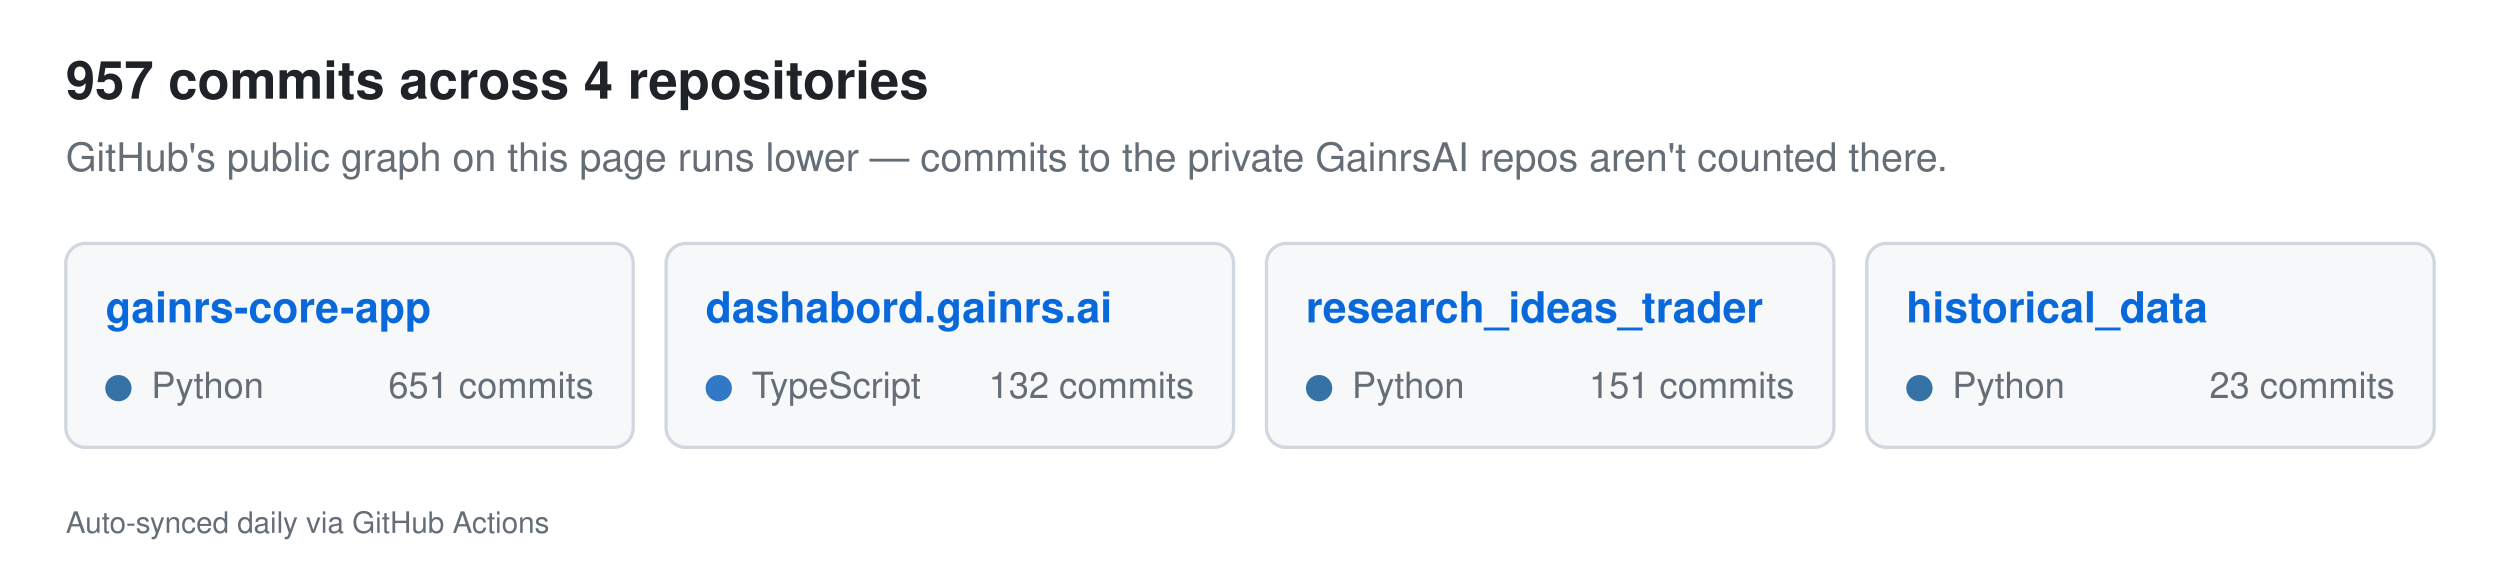
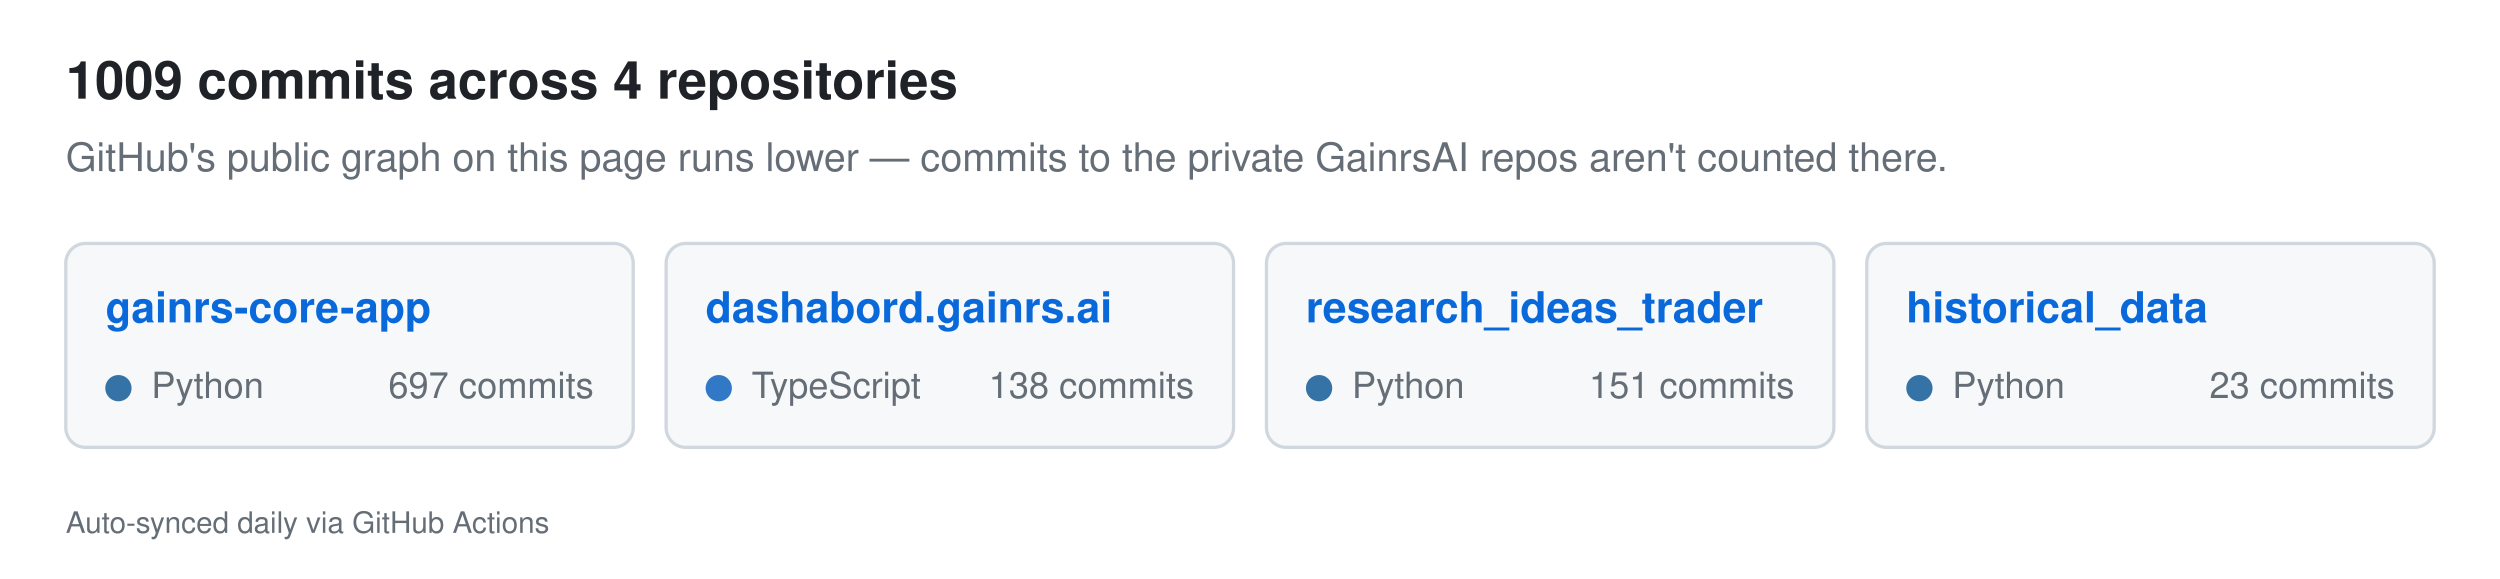
- <svg xmlns="http://www.w3.org/2000/svg" width="760" height="176" viewBox="0 0 760 176" font-family="-apple-system, BlinkMacSystemFont, 'Segoe UI', Helvetica, Arial, sans-serif" role="img" aria-label="957 commits across 4 repositories">
+ <svg xmlns="http://www.w3.org/2000/svg" width="760" height="176" viewBox="0 0 760 176" font-family="-apple-system, BlinkMacSystemFont, 'Segoe UI', Helvetica, Arial, sans-serif" role="img" aria-label="1009 commits across 4 repositories">
  <rect width="760" height="176" fill="#ffffff" />
-   <text x="20" y="30" font-size="16" font-weight="600" fill="#1f2328">957 commits across 4 repositories</text>
+   <text x="20" y="30" font-size="16" font-weight="600" fill="#1f2328">1009 commits across 4 repositories</text>
  <text x="20" y="52" font-size="12" fill="#656d76">GitHub's public graph on this page runs lower — commits to the private GainrsAI repos aren't counted there.</text>
  <rect x="20.0" y="74" width="172.5" height="62" rx="6" fill="#f6f8fa" stroke="#d0d7de" />
  <text x="32.0" y="98" font-size="13" font-weight="600" fill="#0969da">gainrs-core-app</text>
  <circle cx="36.0" cy="118" r="4" fill="#3572A5" />
  <text x="46.0" y="121" font-size="11" fill="#656d76">Python</text>
-   <text x="180.5" y="121" font-size="11" fill="#656d76" text-anchor="end">651 commits</text>
+   <text x="180.5" y="121" font-size="11" fill="#656d76" text-anchor="end">697 commits</text>
  <rect x="202.5" y="74" width="172.5" height="62" rx="6" fill="#f6f8fa" stroke="#d0d7de" />
  <text x="214.5" y="98" font-size="13" font-weight="600" fill="#0969da">dashabord.gainrs.ai</text>
  <circle cx="218.5" cy="118" r="4" fill="#3178c6" />
  <text x="228.5" y="121" font-size="11" fill="#656d76">TypeScript</text>
-   <text x="363.0" y="121" font-size="11" fill="#656d76" text-anchor="end">132 commits</text>
+   <text x="363.0" y="121" font-size="11" fill="#656d76" text-anchor="end">138 commits</text>
  <rect x="385.0" y="74" width="172.5" height="62" rx="6" fill="#f6f8fa" stroke="#d0d7de" />
  <text x="397.0" y="98" font-size="13" font-weight="600" fill="#0969da">research_ideas_trader</text>
  <circle cx="401.0" cy="118" r="4" fill="#3572A5" />
  <text x="411.0" y="121" font-size="11" fill="#656d76">Python</text>
  <text x="545.5" y="121" font-size="11" fill="#656d76" text-anchor="end">151 commits</text>
  <rect x="567.5" y="74" width="172.5" height="62" rx="6" fill="#f6f8fa" stroke="#d0d7de" />
  <text x="579.5" y="98" font-size="13" font-weight="600" fill="#0969da">historical_data</text>
  <circle cx="583.5" cy="118" r="4" fill="#3572A5" />
  <text x="593.5" y="121" font-size="11" fill="#656d76">Python</text>
  <text x="728.0" y="121" font-size="11" fill="#656d76" text-anchor="end">23 commits</text>
  <text x="20" y="162" font-size="9" fill="#656d76">Auto-synced daily via GitHub Actions</text>
</svg>
